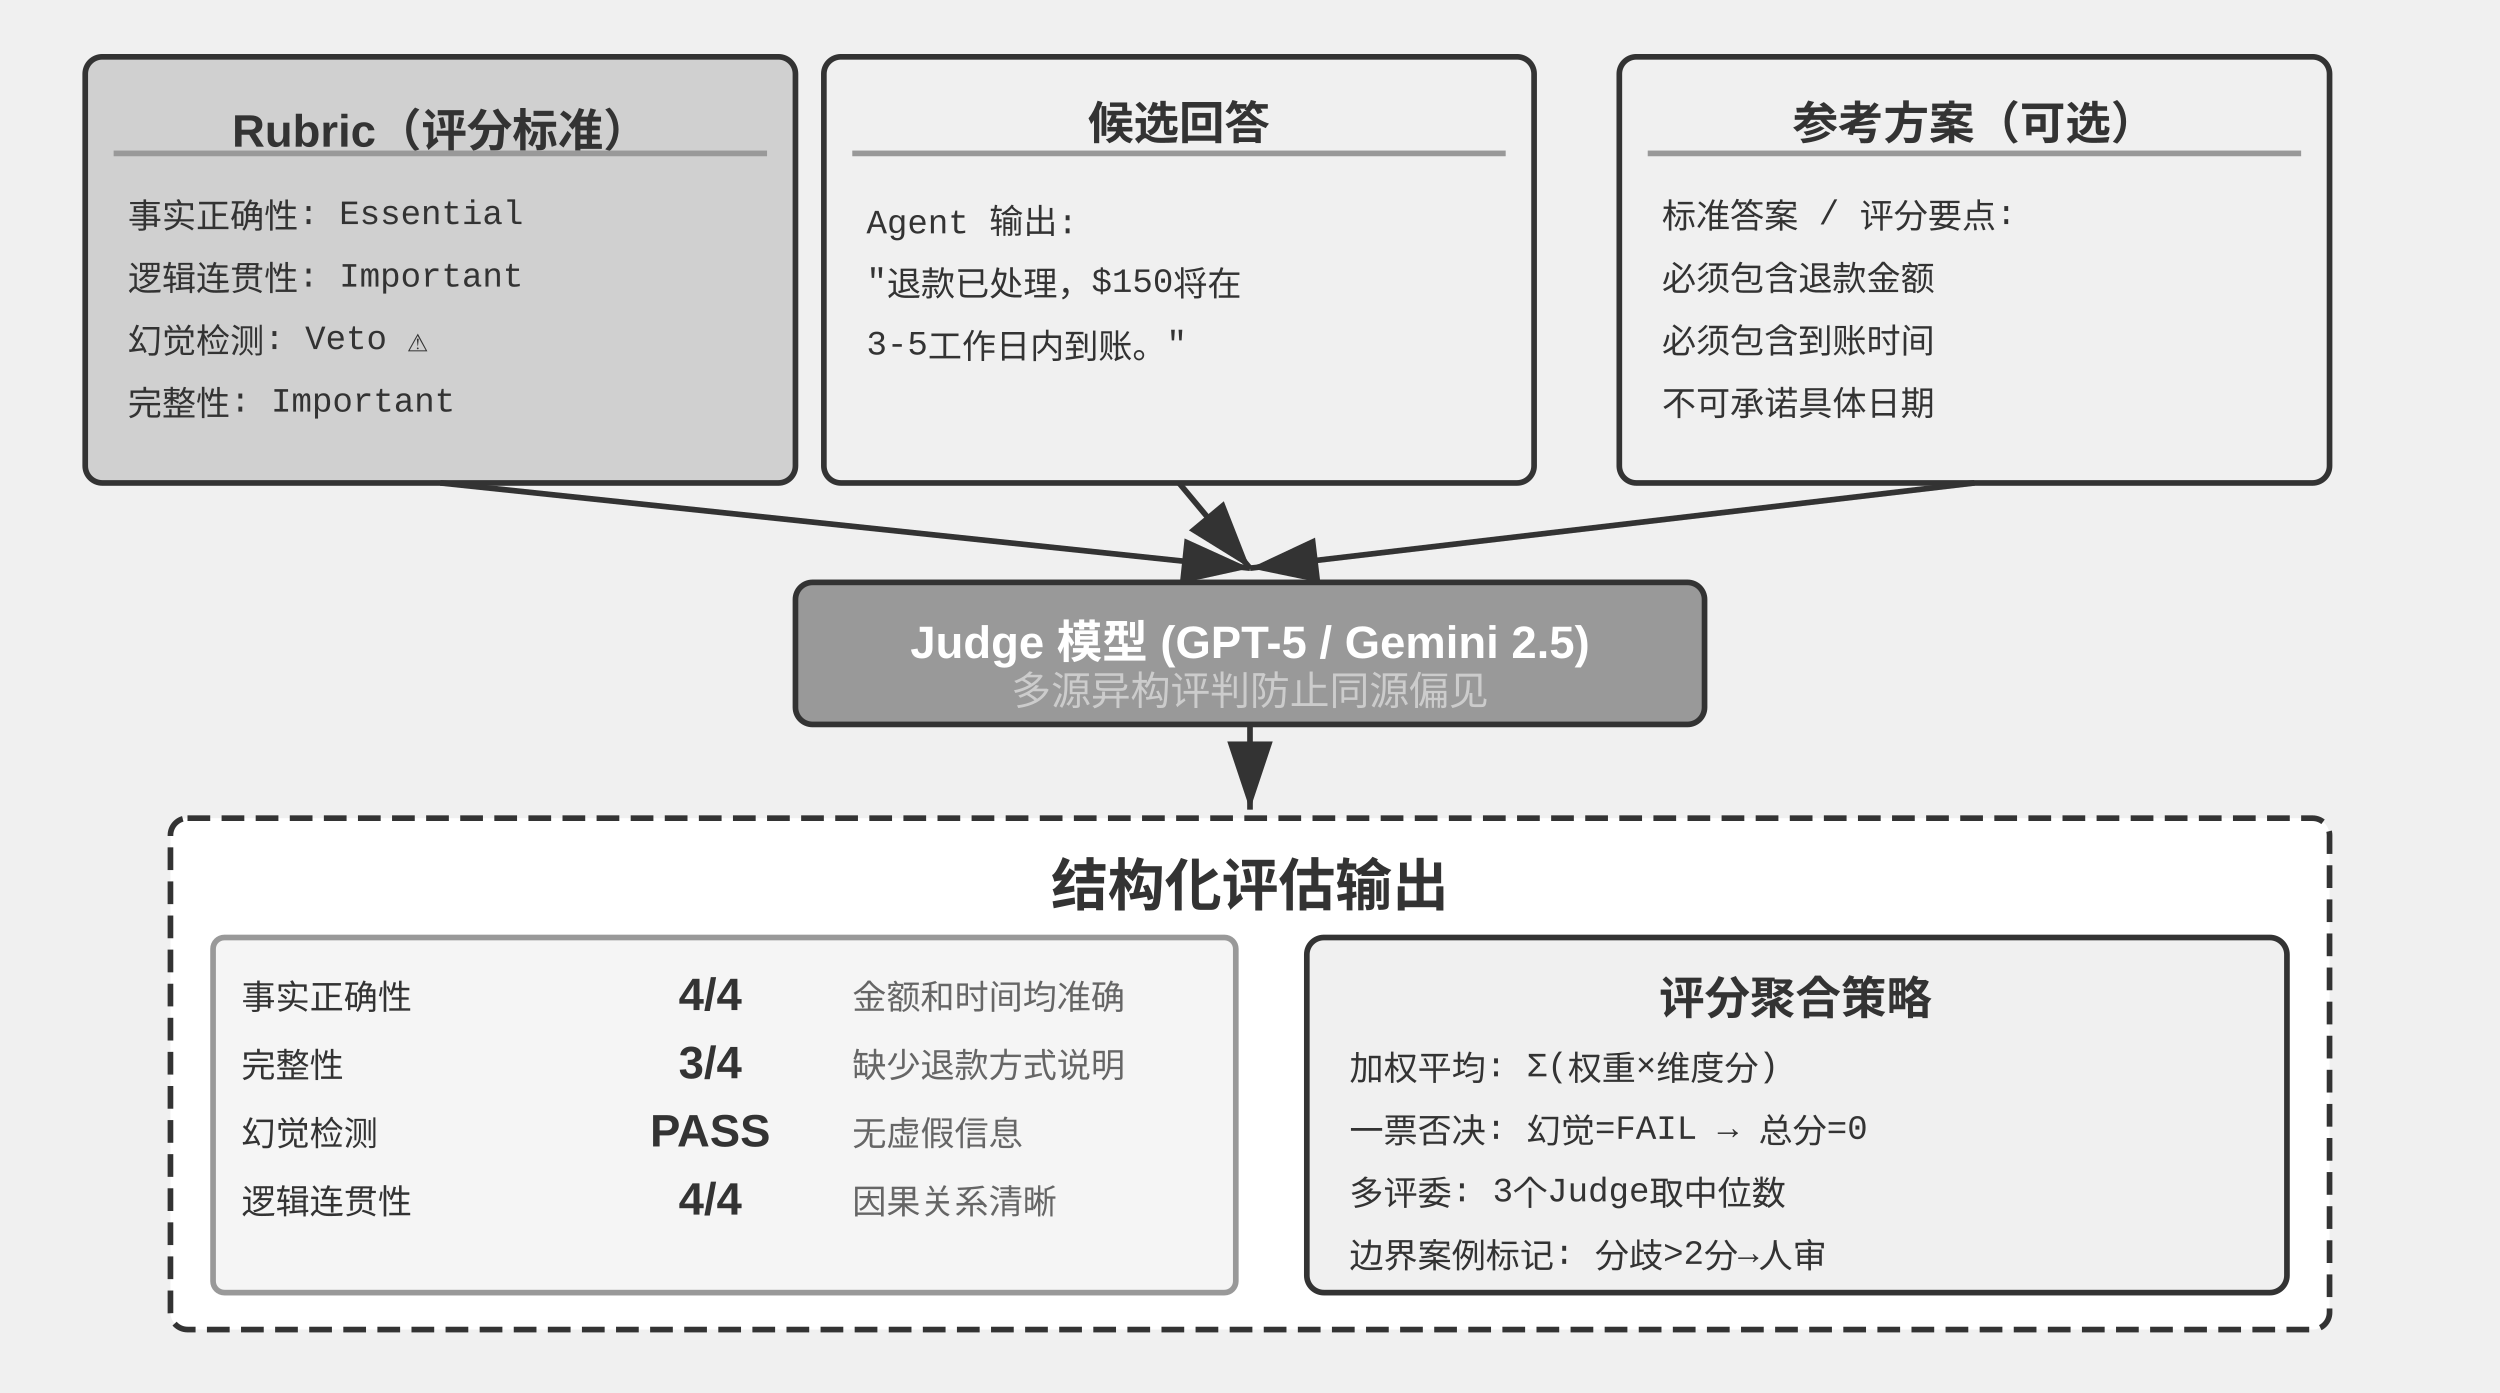
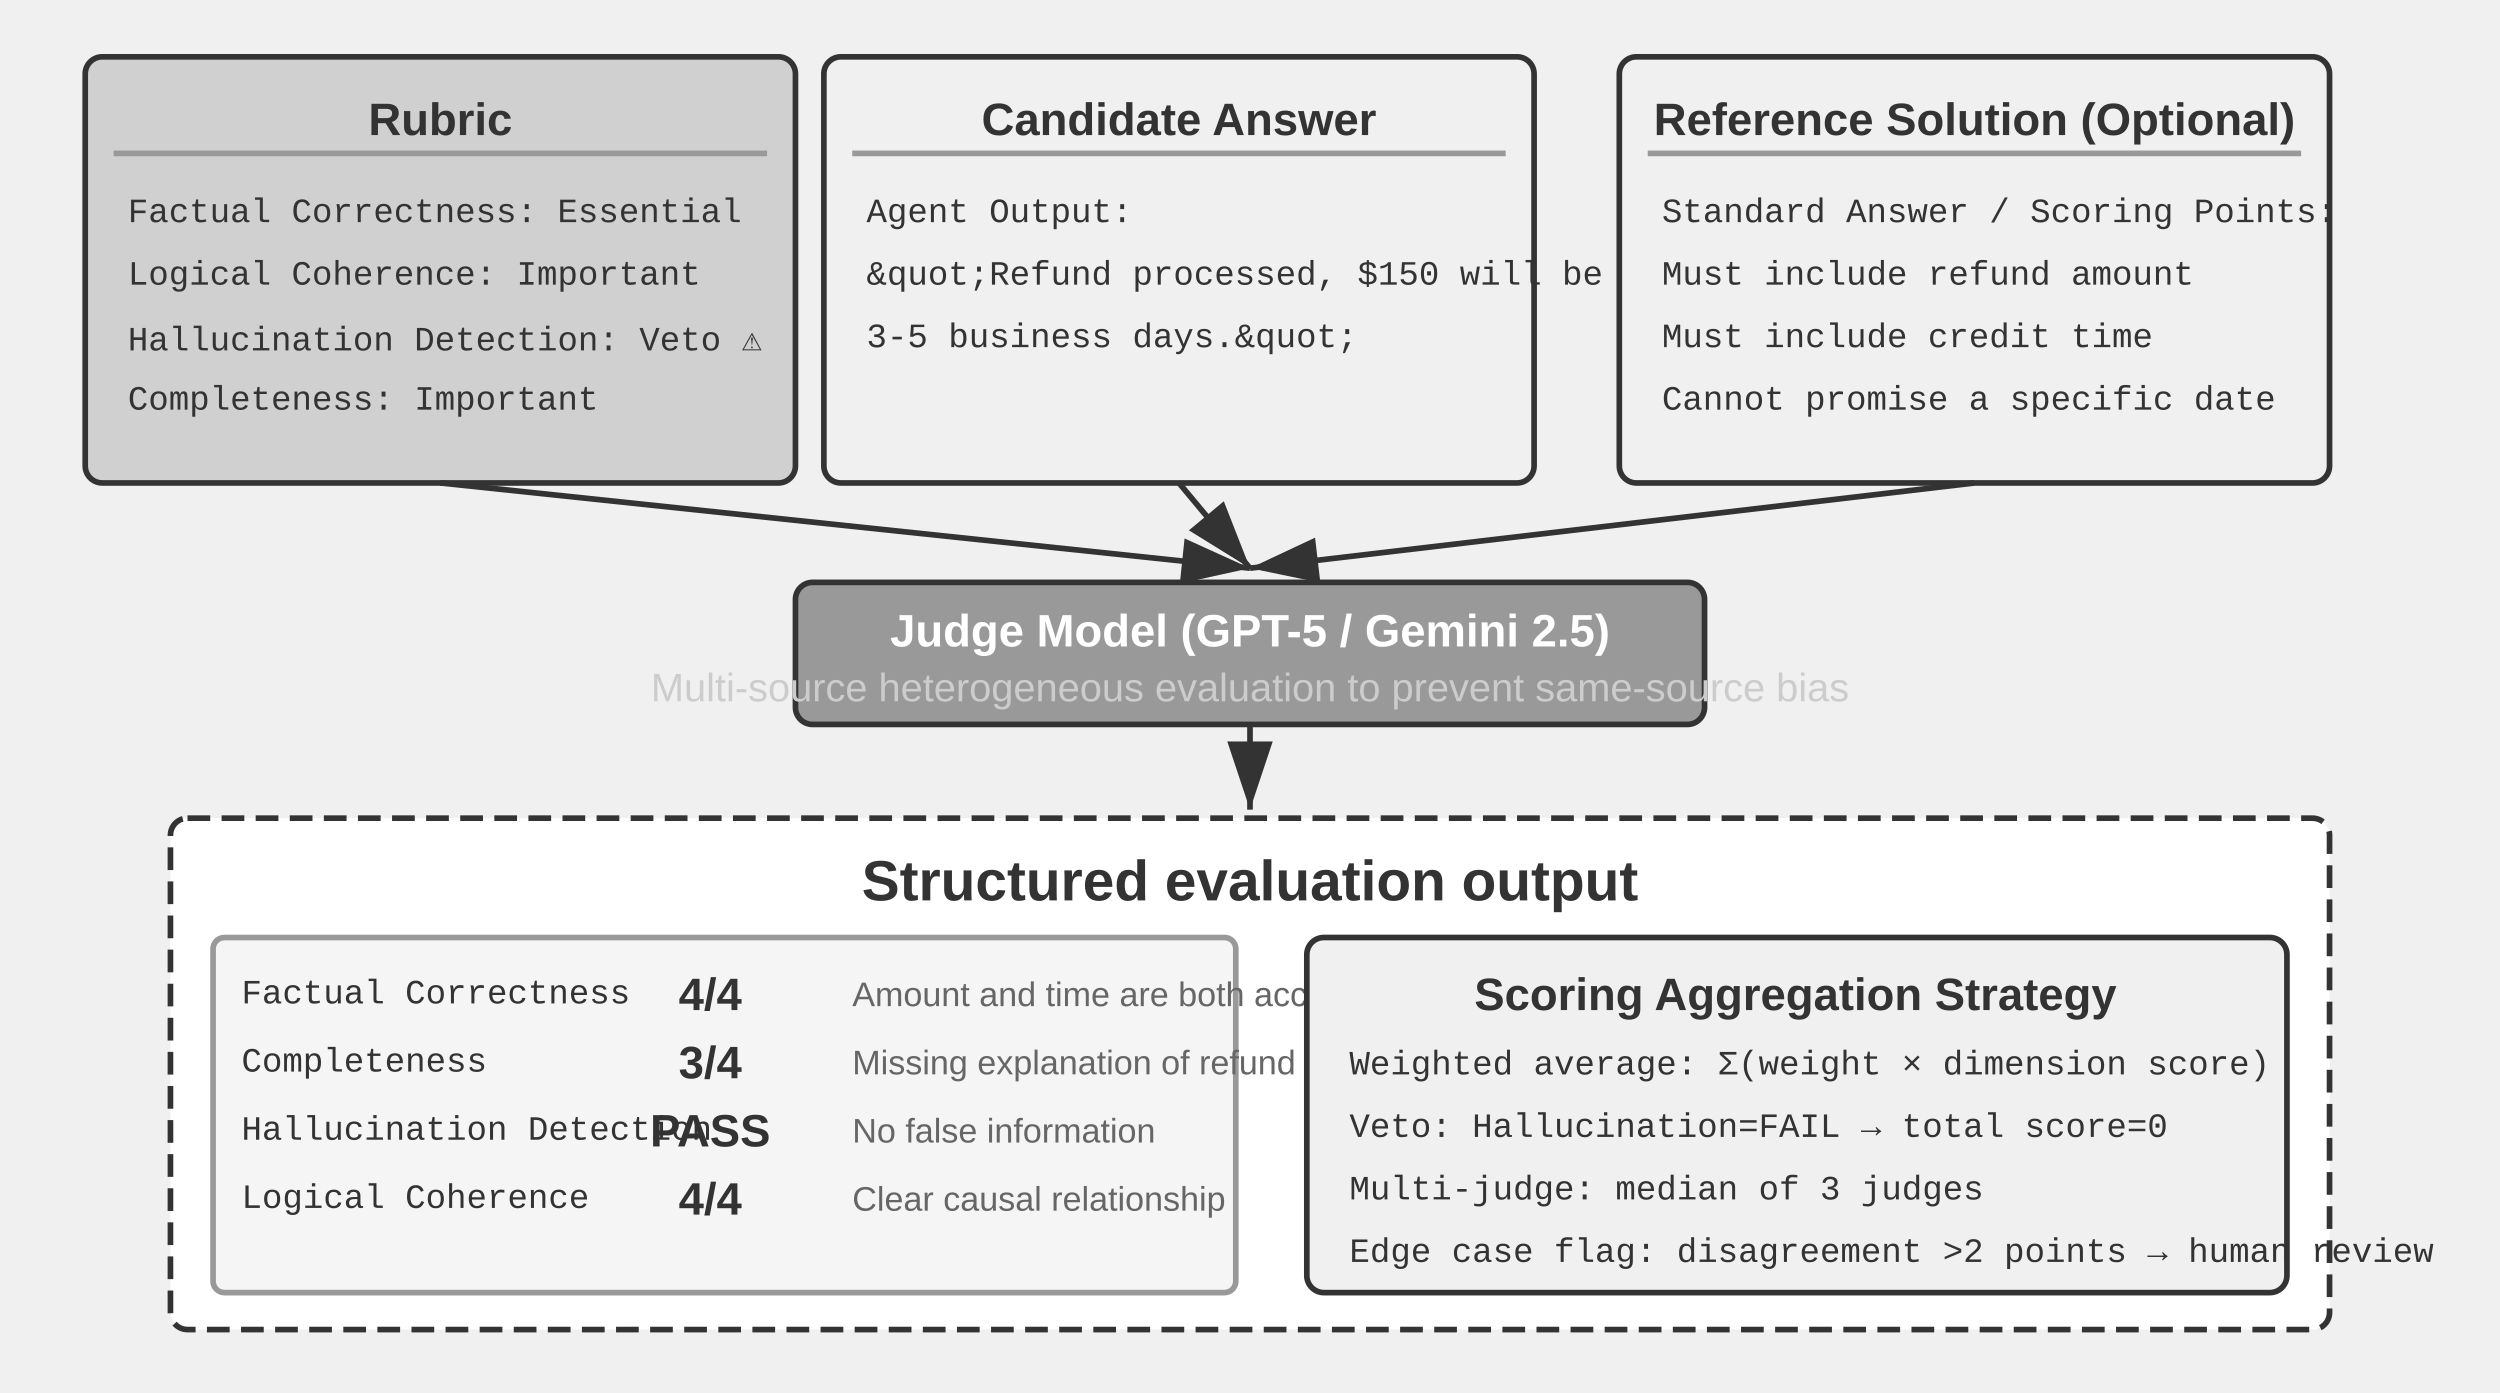
<svg xmlns="http://www.w3.org/2000/svg" viewBox="0 40 880 490" width="880" height="490" style="background:#ffffff">
  <defs>
    <marker id="ah" markerWidth="12" markerHeight="8" refX="12" refY="4" orient="auto">
      <polygon points="0 0, 12 4, 0 8" fill="#333333" />
    </marker>
    <marker id="ah-light" markerWidth="12" markerHeight="8" refX="12" refY="4" orient="auto">
      <polygon points="0 0, 12 4, 0 8" fill="#999999" />
    </marker>
  </defs>
  <rect x="30" y="60" width="250" height="150" rx="6" fill="#d0d0d0" stroke="#333333" stroke-width="2" />
-   <text x="155" y="82" font-family="Arial, 'Helvetica Neue', Helvetica, 'PingFang SC', 'Microsoft YaHei', sans-serif" font-size="16" fill="#333333" text-anchor="middle" dominant-baseline="central" font-weight="bold">Rubric（评分标准）</text>
+   <text x="155" y="82" font-family="Arial, 'Helvetica Neue', Helvetica, 'PingFang SC', 'Microsoft YaHei', sans-serif" font-size="16" fill="#333333" text-anchor="middle" dominant-baseline="central" font-weight="bold">Rubric</text>
  <line x1="40" y1="94" x2="270" y2="94" stroke="#999999" stroke-width="2" />
-   <text x="45" y="115" font-family="'Courier New', Courier, monospace" font-size="12" fill="#333333" text-anchor="start" dominant-baseline="central">事实正确性: Essential</text>
-   <text x="45" y="137" font-family="'Courier New', Courier, monospace" font-size="12" fill="#333333" text-anchor="start" dominant-baseline="central">逻辑连贯性: Important</text>
-   <text x="45" y="159" font-family="'Courier New', Courier, monospace" font-size="12" fill="#333333" text-anchor="start" dominant-baseline="central">幻觉检测: Veto ⚠</text>
-   <text x="45" y="181" font-family="'Courier New', Courier, monospace" font-size="12" fill="#333333" text-anchor="start" dominant-baseline="central">完整性: Important</text>
+   <text x="45" y="115" font-family="'Courier New', Courier, monospace" font-size="12" fill="#333333" text-anchor="start" dominant-baseline="central">Factual Correctness: Essential</text>
+   <text x="45" y="137" font-family="'Courier New', Courier, monospace" font-size="12" fill="#333333" text-anchor="start" dominant-baseline="central">Logical Coherence: Important</text>
+   <text x="45" y="159" font-family="'Courier New', Courier, monospace" font-size="12" fill="#333333" text-anchor="start" dominant-baseline="central">Hallucination Detection: Veto ⚠</text>
+   <text x="45" y="181" font-family="'Courier New', Courier, monospace" font-size="12" fill="#333333" text-anchor="start" dominant-baseline="central">Completeness: Important</text>
  <rect x="290" y="60" width="250" height="150" rx="6" fill="#f0f0f0" stroke="#333333" stroke-width="2" />
-   <text x="415" y="82" font-family="Arial, 'Helvetica Neue', Helvetica, 'PingFang SC', 'Microsoft YaHei', sans-serif" font-size="16" fill="#333333" text-anchor="middle" dominant-baseline="central" font-weight="bold">候选回答</text>
+   <text x="415" y="82" font-family="Arial, 'Helvetica Neue', Helvetica, 'PingFang SC', 'Microsoft YaHei', sans-serif" font-size="16" fill="#333333" text-anchor="middle" dominant-baseline="central" font-weight="bold">Candidate Answer</text>
  <line x1="300" y1="94" x2="530" y2="94" stroke="#999999" stroke-width="2" />
-   <text x="305" y="115" font-family="'Courier New', Courier, monospace" font-size="12" fill="#333333" text-anchor="start" dominant-baseline="central">Agent 输出:</text>
-   <text x="305" y="137" font-family="'Courier New', Courier, monospace" font-size="12" fill="#333333" text-anchor="start" dominant-baseline="central">"退款已处理，$150将在</text>
-   <text x="305" y="159" font-family="'Courier New', Courier, monospace" font-size="12" fill="#333333" text-anchor="start" dominant-baseline="central"> 3-5工作日内到账。"</text>
+   <text x="305" y="115" font-family="'Courier New', Courier, monospace" font-size="12" fill="#333333" text-anchor="start" dominant-baseline="central">Agent Output:</text>
+   <text x="305" y="137" font-family="'Courier New', Courier, monospace" font-size="12" fill="#333333" text-anchor="start" dominant-baseline="central">&amp;quot;Refund processed, $150 will be credited within</text>
+   <text x="305" y="159" font-family="'Courier New', Courier, monospace" font-size="12" fill="#333333" text-anchor="start" dominant-baseline="central"> 3-5 business days.&amp;quot;</text>
  <text x="305" y="181" font-family="'Courier New', Courier, monospace" font-size="12" fill="#333333" text-anchor="start" dominant-baseline="central" />
  <rect x="570" y="60" width="250" height="150" rx="6" fill="#f0f0f0" stroke="#333333" stroke-width="2" />
-   <text x="695" y="82" font-family="Arial, 'Helvetica Neue', Helvetica, 'PingFang SC', 'Microsoft YaHei', sans-serif" font-size="16" fill="#333333" text-anchor="middle" dominant-baseline="central" font-weight="bold">参考方案（可选）</text>
+   <text x="695" y="82" font-family="Arial, 'Helvetica Neue', Helvetica, 'PingFang SC', 'Microsoft YaHei', sans-serif" font-size="16" fill="#333333" text-anchor="middle" dominant-baseline="central" font-weight="bold">Reference Solution (Optional)</text>
  <line x1="580" y1="94" x2="810" y2="94" stroke="#999999" stroke-width="2" />
-   <text x="585" y="115" font-family="'Courier New', Courier, monospace" font-size="12" fill="#333333" text-anchor="start" dominant-baseline="central">标准答案 / 评分要点:</text>
-   <text x="585" y="137" font-family="'Courier New', Courier, monospace" font-size="12" fill="#333333" text-anchor="start" dominant-baseline="central">必须包含退款金额</text>
-   <text x="585" y="159" font-family="'Courier New', Courier, monospace" font-size="12" fill="#333333" text-anchor="start" dominant-baseline="central">必须包含到账时间</text>
-   <text x="585" y="181" font-family="'Courier New', Courier, monospace" font-size="12" fill="#333333" text-anchor="start" dominant-baseline="central">不可承诺具体日期</text>
+   <text x="585" y="115" font-family="'Courier New', Courier, monospace" font-size="12" fill="#333333" text-anchor="start" dominant-baseline="central">Standard Answer / Scoring Points:</text>
+   <text x="585" y="137" font-family="'Courier New', Courier, monospace" font-size="12" fill="#333333" text-anchor="start" dominant-baseline="central">Must include refund amount</text>
+   <text x="585" y="159" font-family="'Courier New', Courier, monospace" font-size="12" fill="#333333" text-anchor="start" dominant-baseline="central">Must include credit time</text>
+   <text x="585" y="181" font-family="'Courier New', Courier, monospace" font-size="12" fill="#333333" text-anchor="start" dominant-baseline="central">Cannot promise a specific date</text>
  <line x1="155" y1="210" x2="440" y2="240" stroke="#333333" stroke-width="2" marker-end="url(#ah)" />
  <line x1="415" y1="210" x2="440" y2="240" stroke="#333333" stroke-width="2" marker-end="url(#ah)" />
  <line x1="695" y1="210" x2="440" y2="240" stroke="#333333" stroke-width="2" marker-end="url(#ah)" />
  <rect x="280" y="245" width="320" height="50" rx="6" fill="#999999" stroke="#333333" stroke-width="2" />
-   <text x="440" y="262" font-family="Arial, 'Helvetica Neue', Helvetica, 'PingFang SC', 'Microsoft YaHei', sans-serif" font-size="16" fill="#ffffff" text-anchor="middle" dominant-baseline="central" font-weight="bold">Judge 模型 (GPT-5 / Gemini 2.5)</text>
-   <text x="440" y="282" font-family="Arial, 'Helvetica Neue', Helvetica, 'PingFang SC', 'Microsoft YaHei', sans-serif" font-size="14" fill="#cccccc" text-anchor="middle" dominant-baseline="central" font-weight="normal">多源异构评判防止同源偏见</text>
+   <text x="440" y="262" font-family="Arial, 'Helvetica Neue', Helvetica, 'PingFang SC', 'Microsoft YaHei', sans-serif" font-size="16" fill="#ffffff" text-anchor="middle" dominant-baseline="central" font-weight="bold">Judge Model (GPT-5 / Gemini 2.5)</text>
+   <text x="440" y="282" font-family="Arial, 'Helvetica Neue', Helvetica, 'PingFang SC', 'Microsoft YaHei', sans-serif" font-size="14" fill="#cccccc" text-anchor="middle" dominant-baseline="central" font-weight="normal">Multi-source heterogeneous evaluation to prevent same-source bias</text>
  <line x1="440" y1="295" x2="440" y2="325" stroke="#333333" stroke-width="2" marker-end="url(#ah)" />
  <rect x="60" y="328" width="760" height="180" rx="6" fill="#ffffff" stroke="#333333" stroke-width="2" stroke-dasharray="8,4" />
-   <text x="440" y="350" font-family="Arial, 'Helvetica Neue', Helvetica, 'PingFang SC', 'Microsoft YaHei', sans-serif" font-size="20" fill="#333333" text-anchor="middle" dominant-baseline="central" font-weight="bold">结构化评估输出</text>
+   <text x="440" y="350" font-family="Arial, 'Helvetica Neue', Helvetica, 'PingFang SC', 'Microsoft YaHei', sans-serif" font-size="20" fill="#333333" text-anchor="middle" dominant-baseline="central" font-weight="bold">Structured evaluation output</text>
  <rect x="75" y="370" width="360" height="125" rx="4" fill="#f5f5f5" stroke="#999999" stroke-width="2" />
-   <text x="85" y="390" font-family="'Courier New', Courier, monospace" font-size="12" fill="#333333" text-anchor="start" dominant-baseline="central">事实正确性   </text>
+   <text x="85" y="390" font-family="'Courier New', Courier, monospace" font-size="12" fill="#333333" text-anchor="start" dominant-baseline="central">Factual Correctness   </text>
  <text x="250" y="390" font-family="Arial, 'Helvetica Neue', Helvetica, 'PingFang SC', 'Microsoft YaHei', sans-serif" font-size="16" fill="#333333" text-anchor="middle" dominant-baseline="central" font-weight="bold">4/4</text>
-   <text x="300" y="390" font-family="Arial, 'Helvetica Neue', Helvetica, 'PingFang SC', 'Microsoft YaHei', sans-serif" font-size="12" fill="#666666" text-anchor="start" dominant-baseline="central" font-weight="normal">金额和时间均准确</text>
-   <text x="85" y="414" font-family="'Courier New', Courier, monospace" font-size="12" fill="#333333" text-anchor="start" dominant-baseline="central">完整性     </text>
+   <text x="300" y="390" font-family="Arial, 'Helvetica Neue', Helvetica, 'PingFang SC', 'Microsoft YaHei', sans-serif" font-size="12" fill="#666666" text-anchor="start" dominant-baseline="central" font-weight="normal">Amount and time are both accurate</text>
+   <text x="85" y="414" font-family="'Courier New', Courier, monospace" font-size="12" fill="#333333" text-anchor="start" dominant-baseline="central">Completeness     </text>
  <text x="250" y="414" font-family="Arial, 'Helvetica Neue', Helvetica, 'PingFang SC', 'Microsoft YaHei', sans-serif" font-size="16" fill="#333333" text-anchor="middle" dominant-baseline="central" font-weight="bold">3/4</text>
-   <text x="300" y="414" font-family="Arial, 'Helvetica Neue', Helvetica, 'PingFang SC', 'Microsoft YaHei', sans-serif" font-size="12" fill="#666666" text-anchor="start" dominant-baseline="central" font-weight="normal">缺少退款方式说明</text>
-   <text x="85" y="438" font-family="'Courier New', Courier, monospace" font-size="12" fill="#333333" text-anchor="start" dominant-baseline="central">幻觉检测    </text>
+   <text x="300" y="414" font-family="Arial, 'Helvetica Neue', Helvetica, 'PingFang SC', 'Microsoft YaHei', sans-serif" font-size="12" fill="#666666" text-anchor="start" dominant-baseline="central" font-weight="normal">Missing explanation of refund method</text>
+   <text x="85" y="438" font-family="'Courier New', Courier, monospace" font-size="12" fill="#333333" text-anchor="start" dominant-baseline="central">Hallucination Detection    </text>
  <text x="250" y="438" font-family="Arial, 'Helvetica Neue', Helvetica, 'PingFang SC', 'Microsoft YaHei', sans-serif" font-size="16" fill="#333333" text-anchor="middle" dominant-baseline="central" font-weight="bold">PASS</text>
-   <text x="300" y="438" font-family="Arial, 'Helvetica Neue', Helvetica, 'PingFang SC', 'Microsoft YaHei', sans-serif" font-size="12" fill="#666666" text-anchor="start" dominant-baseline="central" font-weight="normal">无虚假信息</text>
-   <text x="85" y="462" font-family="'Courier New', Courier, monospace" font-size="12" fill="#333333" text-anchor="start" dominant-baseline="central">逻辑连贯性   </text>
+   <text x="300" y="438" font-family="Arial, 'Helvetica Neue', Helvetica, 'PingFang SC', 'Microsoft YaHei', sans-serif" font-size="12" fill="#666666" text-anchor="start" dominant-baseline="central" font-weight="normal">No false information</text>
+   <text x="85" y="462" font-family="'Courier New', Courier, monospace" font-size="12" fill="#333333" text-anchor="start" dominant-baseline="central">Logical Coherence   </text>
  <text x="250" y="462" font-family="Arial, 'Helvetica Neue', Helvetica, 'PingFang SC', 'Microsoft YaHei', sans-serif" font-size="16" fill="#333333" text-anchor="middle" dominant-baseline="central" font-weight="bold">4/4</text>
-   <text x="300" y="462" font-family="Arial, 'Helvetica Neue', Helvetica, 'PingFang SC', 'Microsoft YaHei', sans-serif" font-size="12" fill="#666666" text-anchor="start" dominant-baseline="central" font-weight="normal">因果关系清晰</text>
+   <text x="300" y="462" font-family="Arial, 'Helvetica Neue', Helvetica, 'PingFang SC', 'Microsoft YaHei', sans-serif" font-size="12" fill="#666666" text-anchor="start" dominant-baseline="central" font-weight="normal">Clear causal relationship</text>
  <rect x="460" y="370" width="345" height="125" rx="6" fill="#f0f0f0" stroke="#333333" stroke-width="2" />
-   <text x="632" y="390" font-family="Arial, 'Helvetica Neue', Helvetica, 'PingFang SC', 'Microsoft YaHei', sans-serif" font-size="16" fill="#333333" text-anchor="middle" dominant-baseline="central" font-weight="bold">评分聚合策略</text>
-   <text x="475" y="415" font-family="'Courier New', Courier, monospace" font-size="12" fill="#333333" text-anchor="start" dominant-baseline="central">加权平均: Σ(权重×维度分)</text>
-   <text x="475" y="437" font-family="'Courier New', Courier, monospace" font-size="12" fill="#333333" text-anchor="start" dominant-baseline="central">一票否决: 幻觉=FAIL → 总分=0</text>
-   <text x="475" y="459" font-family="'Courier New', Courier, monospace" font-size="12" fill="#333333" text-anchor="start" dominant-baseline="central">多评委: 3个Judge取中位数</text>
-   <text x="475" y="481" font-family="'Courier New', Courier, monospace" font-size="12" fill="#333333" text-anchor="start" dominant-baseline="central">边界案例标记: 分歧&gt;2分→人审</text>
+   <text x="632" y="390" font-family="Arial, 'Helvetica Neue', Helvetica, 'PingFang SC', 'Microsoft YaHei', sans-serif" font-size="16" fill="#333333" text-anchor="middle" dominant-baseline="central" font-weight="bold">Scoring Aggregation Strategy</text>
+   <text x="475" y="415" font-family="'Courier New', Courier, monospace" font-size="12" fill="#333333" text-anchor="start" dominant-baseline="central">Weighted average: Σ(weight × dimension score)</text>
+   <text x="475" y="437" font-family="'Courier New', Courier, monospace" font-size="12" fill="#333333" text-anchor="start" dominant-baseline="central">Veto: Hallucination=FAIL → total score=0</text>
+   <text x="475" y="459" font-family="'Courier New', Courier, monospace" font-size="12" fill="#333333" text-anchor="start" dominant-baseline="central">Multi-judge: median of 3 judges</text>
+   <text x="475" y="481" font-family="'Courier New', Courier, monospace" font-size="12" fill="#333333" text-anchor="start" dominant-baseline="central">Edge case flag: disagreement &gt;2 points → human review</text>
</svg>
